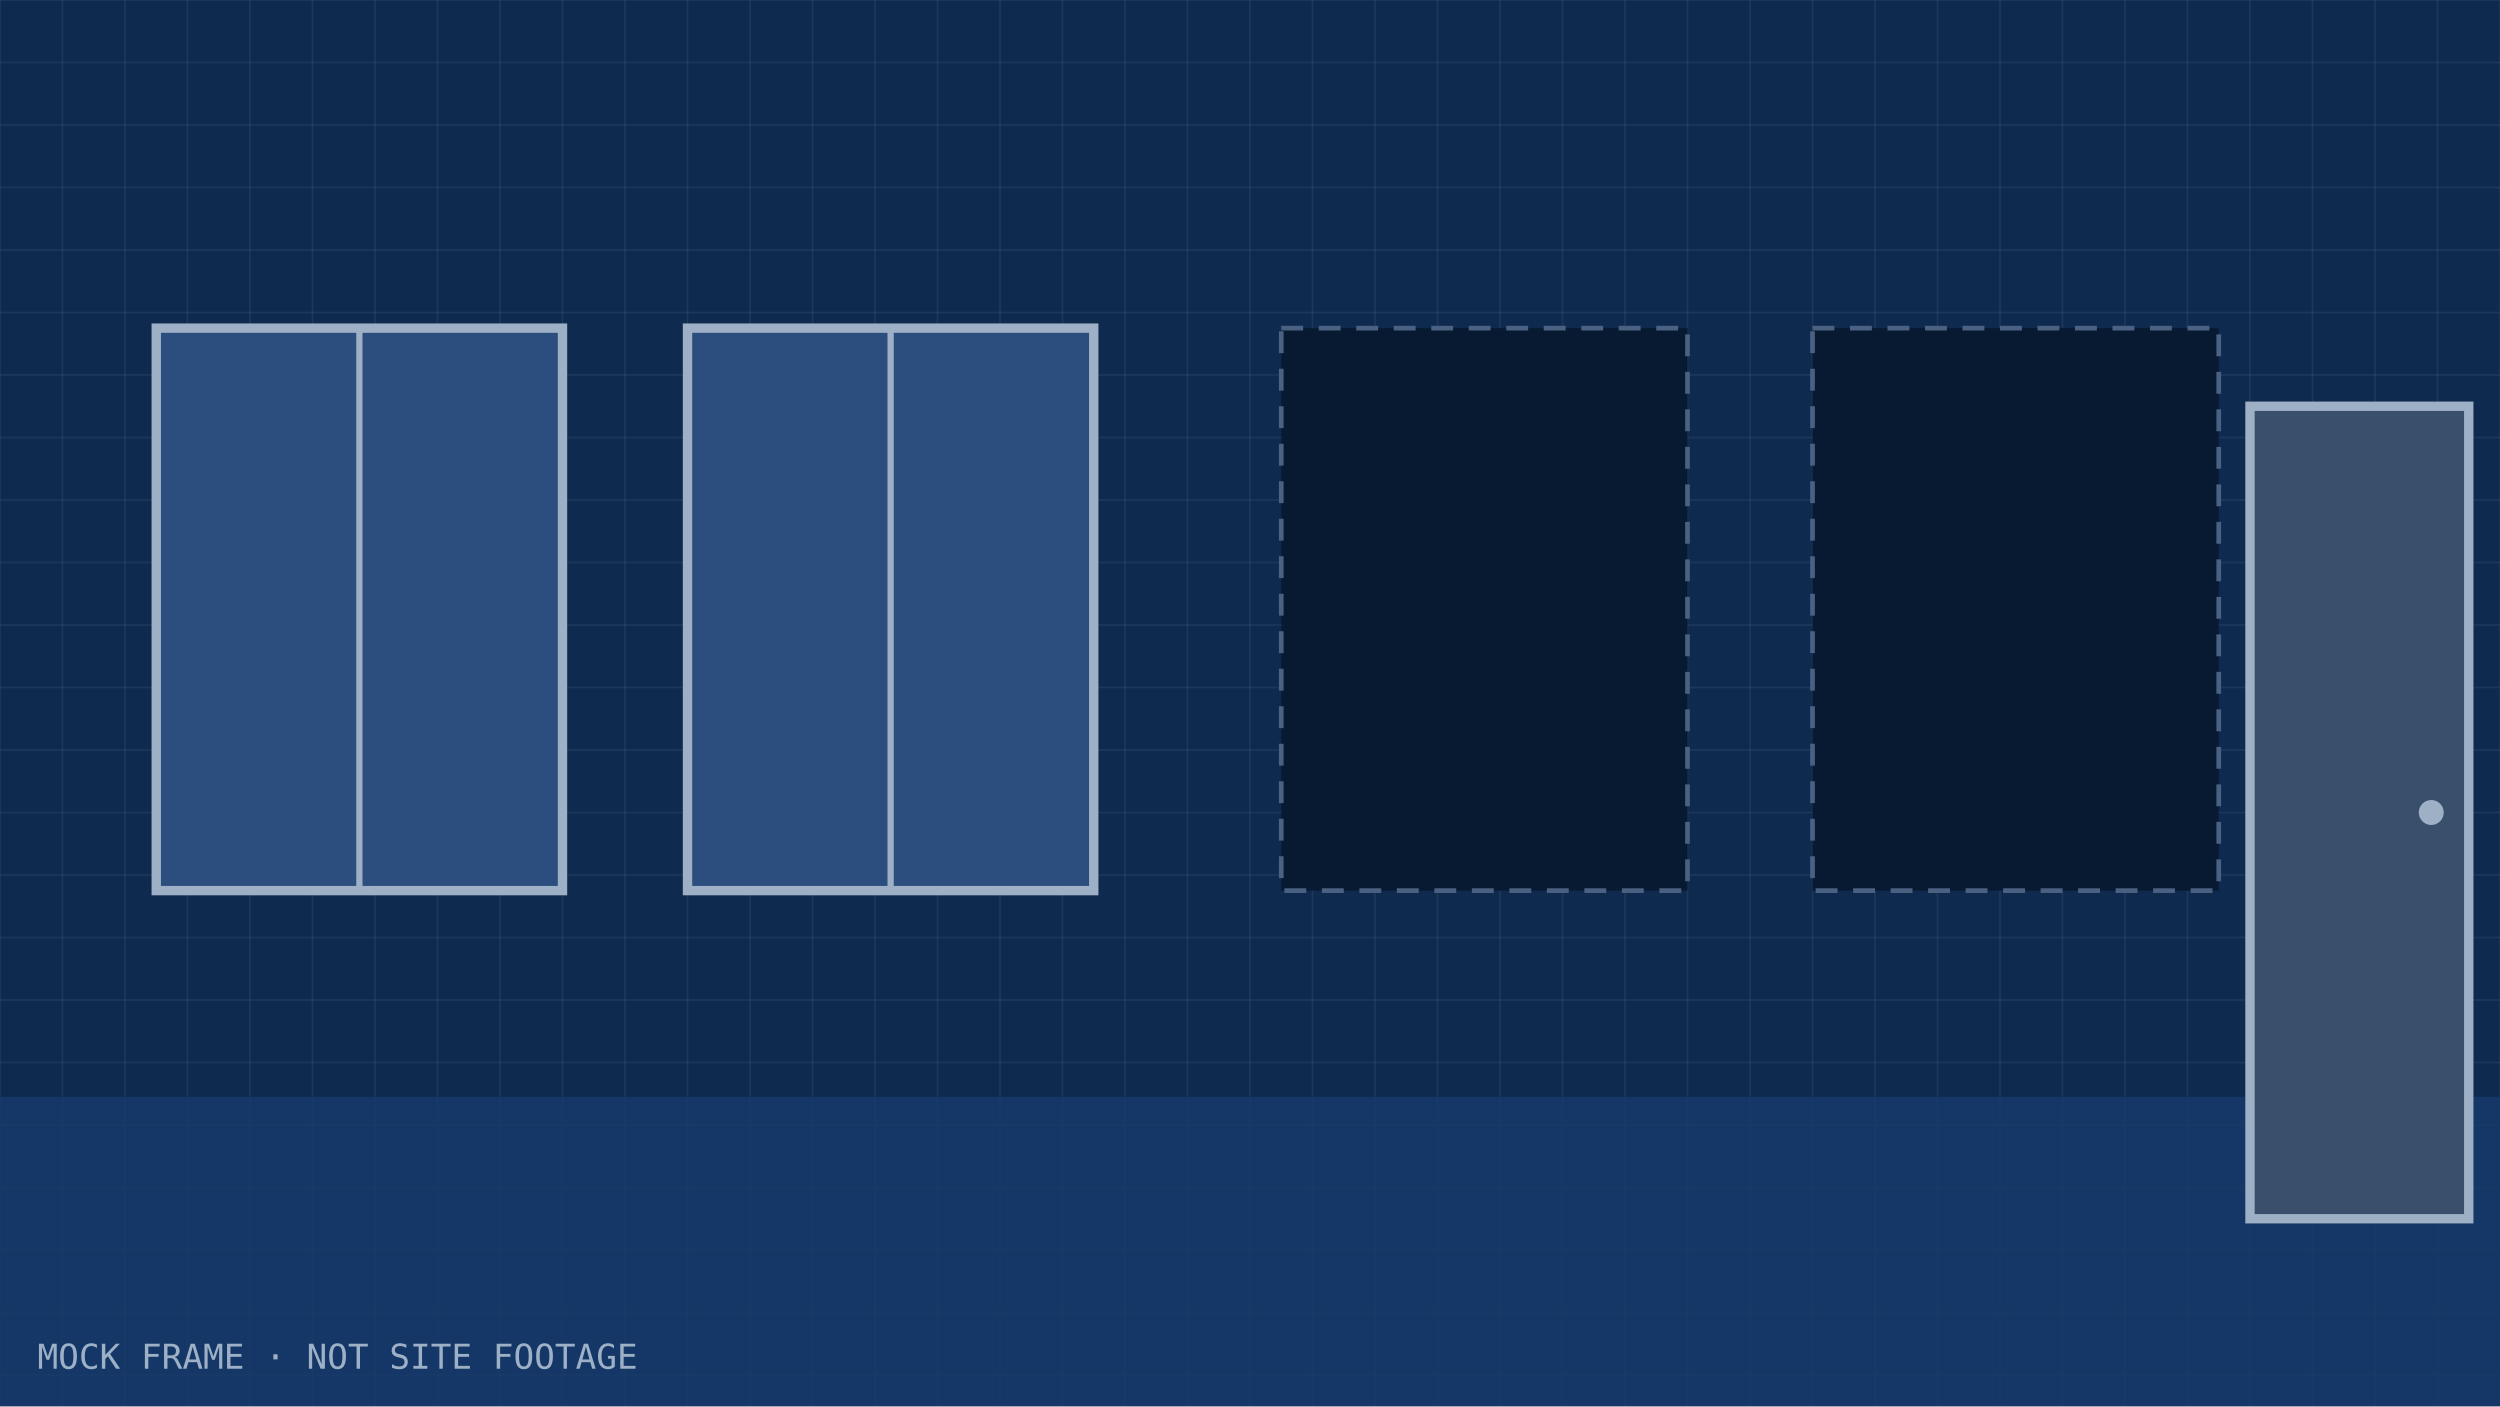
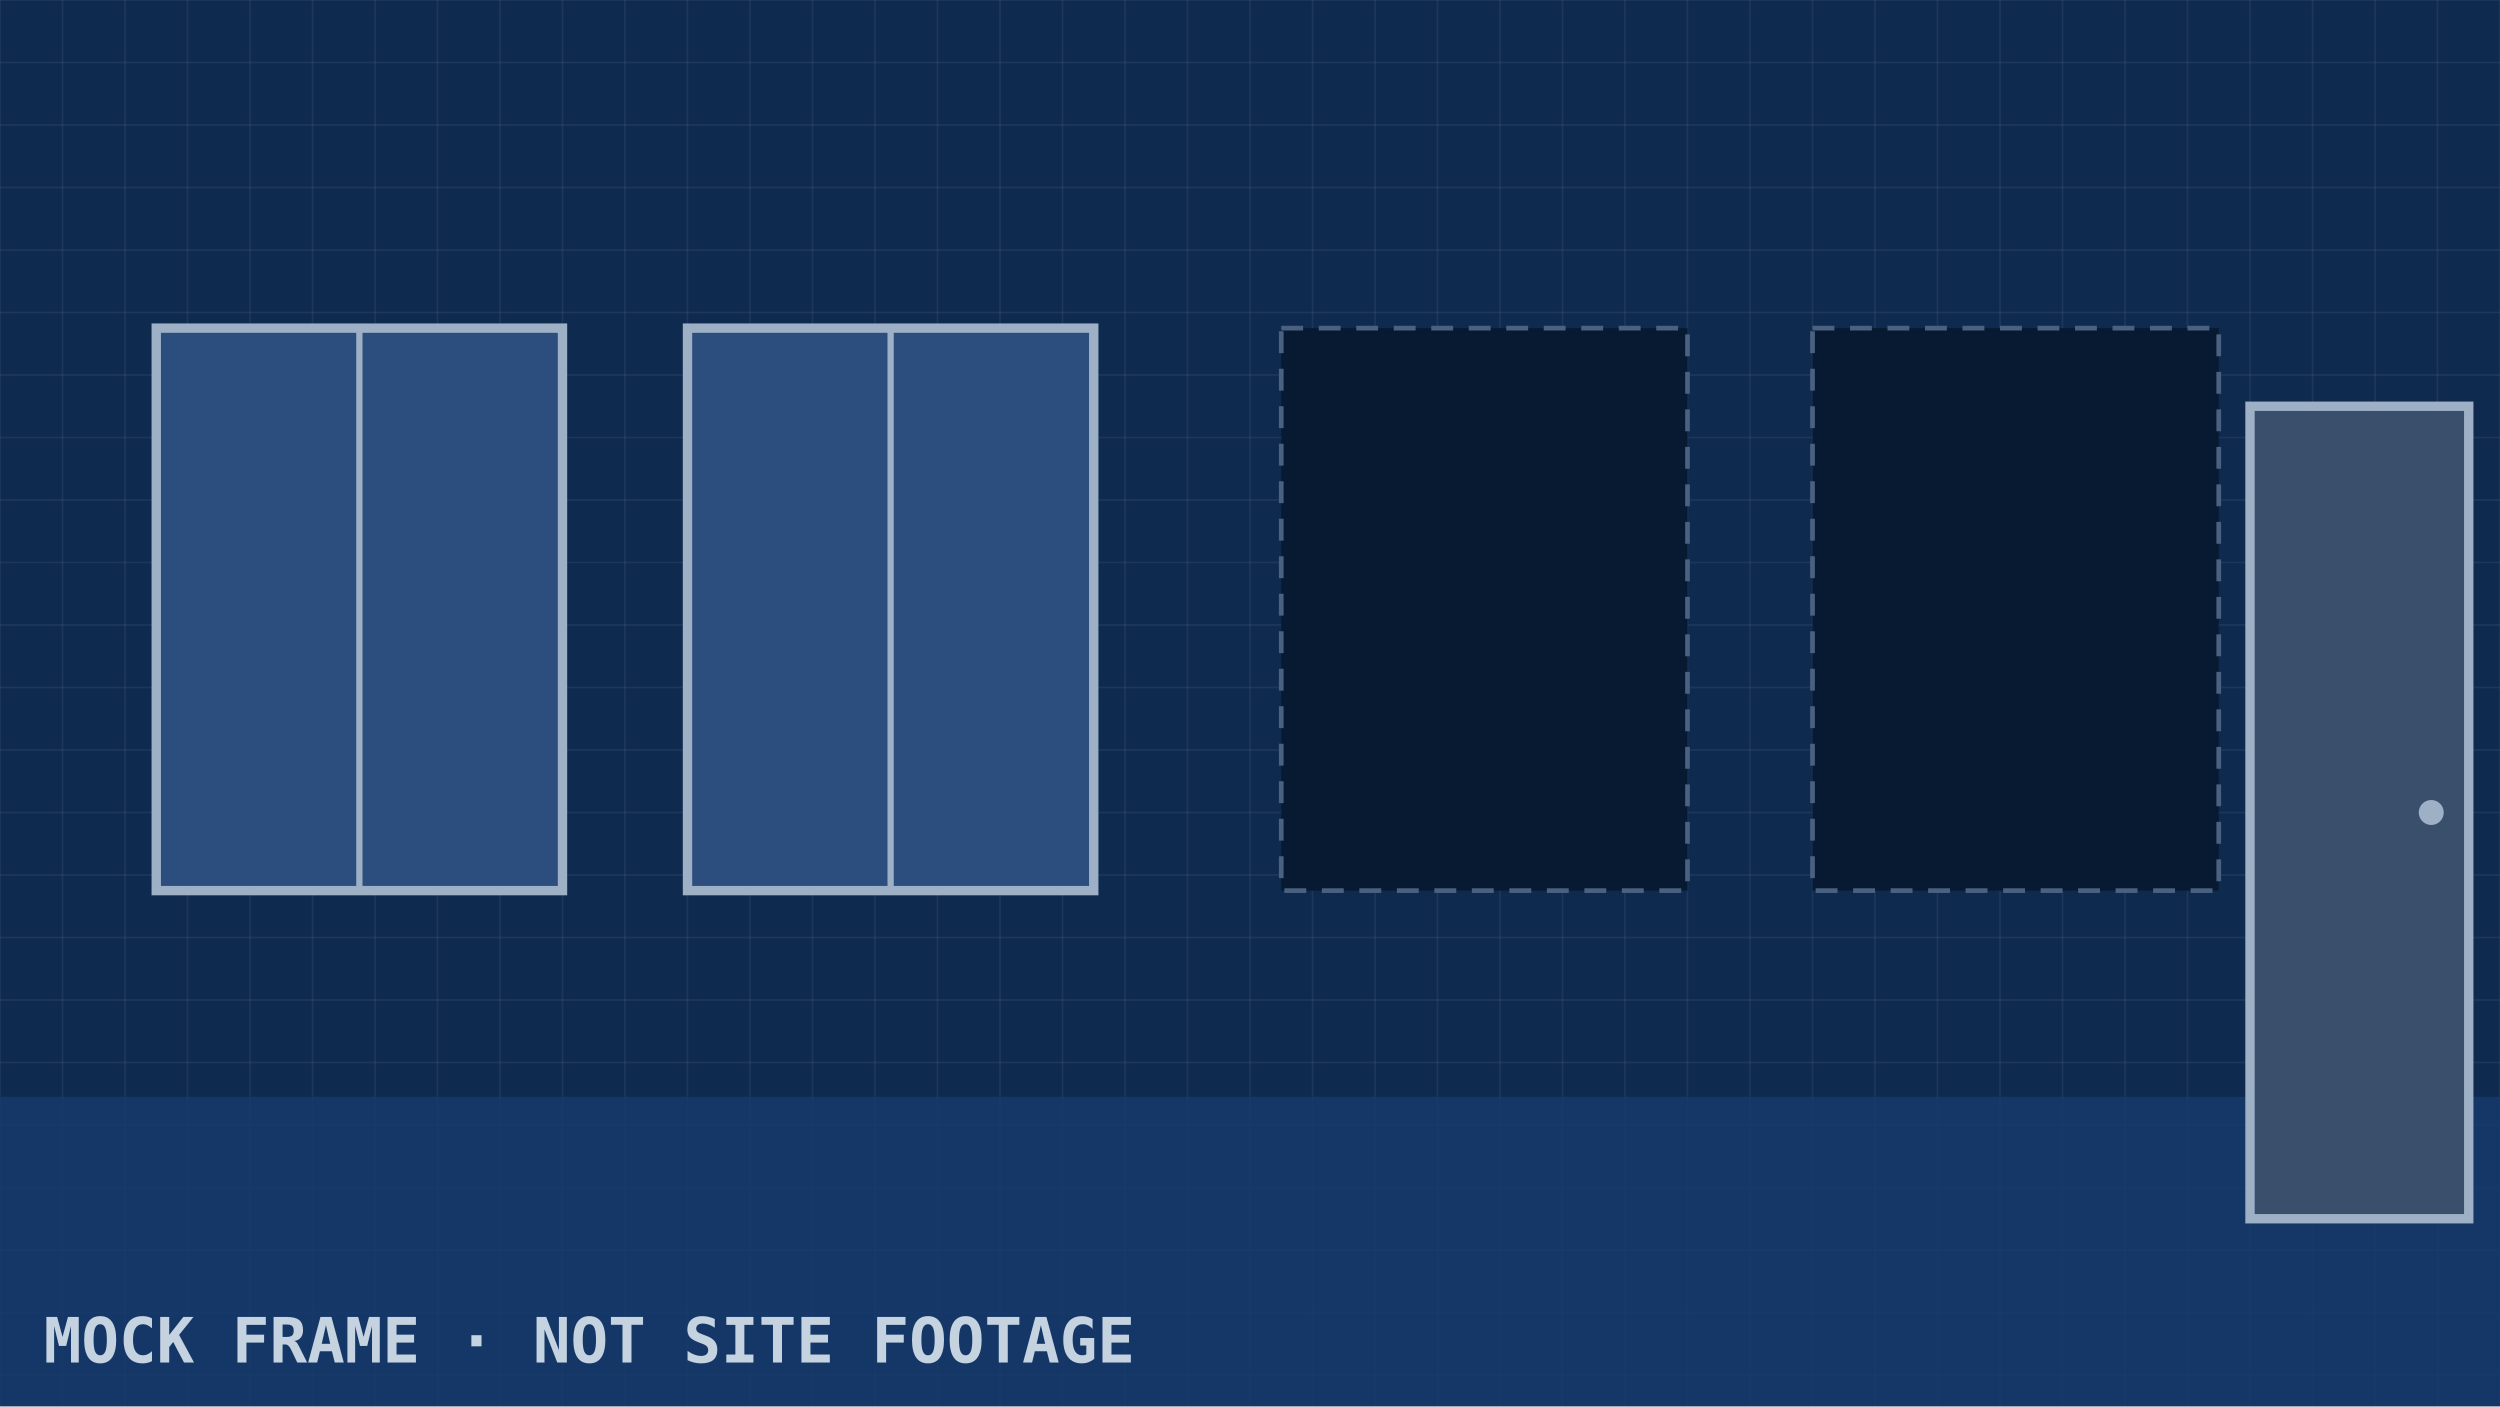
<svg xmlns="http://www.w3.org/2000/svg" viewBox="0 0 1600 900" width="1600" height="900">
  <rect width="1600" height="900" fill="#0F2A4F" />
  <g stroke="#DCE9F7" stroke-opacity="0.07" stroke-width="1">
    <line x1="0" y1="0" x2="0" y2="900" />
    <line x1="40" y1="0" x2="40" y2="900" />
    <line x1="80" y1="0" x2="80" y2="900" />
    <line x1="120" y1="0" x2="120" y2="900" />
    <line x1="160" y1="0" x2="160" y2="900" />
    <line x1="200" y1="0" x2="200" y2="900" />
    <line x1="240" y1="0" x2="240" y2="900" />
    <line x1="280" y1="0" x2="280" y2="900" />
    <line x1="320" y1="0" x2="320" y2="900" />
    <line x1="360" y1="0" x2="360" y2="900" />
    <line x1="400" y1="0" x2="400" y2="900" />
    <line x1="440" y1="0" x2="440" y2="900" />
    <line x1="480" y1="0" x2="480" y2="900" />
    <line x1="520" y1="0" x2="520" y2="900" />
    <line x1="560" y1="0" x2="560" y2="900" />
    <line x1="600" y1="0" x2="600" y2="900" />
    <line x1="640" y1="0" x2="640" y2="900" />
    <line x1="680" y1="0" x2="680" y2="900" />
    <line x1="720" y1="0" x2="720" y2="900" />
    <line x1="760" y1="0" x2="760" y2="900" />
    <line x1="800" y1="0" x2="800" y2="900" />
    <line x1="840" y1="0" x2="840" y2="900" />
    <line x1="880" y1="0" x2="880" y2="900" />
    <line x1="920" y1="0" x2="920" y2="900" />
    <line x1="960" y1="0" x2="960" y2="900" />
    <line x1="1000" y1="0" x2="1000" y2="900" />
    <line x1="1040" y1="0" x2="1040" y2="900" />
    <line x1="1080" y1="0" x2="1080" y2="900" />
    <line x1="1120" y1="0" x2="1120" y2="900" />
    <line x1="1160" y1="0" x2="1160" y2="900" />
    <line x1="1200" y1="0" x2="1200" y2="900" />
    <line x1="1240" y1="0" x2="1240" y2="900" />
    <line x1="1280" y1="0" x2="1280" y2="900" />
    <line x1="1320" y1="0" x2="1320" y2="900" />
    <line x1="1360" y1="0" x2="1360" y2="900" />
    <line x1="1400" y1="0" x2="1400" y2="900" />
    <line x1="1440" y1="0" x2="1440" y2="900" />
    <line x1="1480" y1="0" x2="1480" y2="900" />
    <line x1="1520" y1="0" x2="1520" y2="900" />
    <line x1="1560" y1="0" x2="1560" y2="900" />
    <line x1="1600" y1="0" x2="1600" y2="900" />
    <line x1="0" y1="0" x2="1600" y2="0" />
    <line x1="0" y1="40" x2="1600" y2="40" />
    <line x1="0" y1="80" x2="1600" y2="80" />
    <line x1="0" y1="120" x2="1600" y2="120" />
    <line x1="0" y1="160" x2="1600" y2="160" />
    <line x1="0" y1="200" x2="1600" y2="200" />
    <line x1="0" y1="240" x2="1600" y2="240" />
    <line x1="0" y1="280" x2="1600" y2="280" />
    <line x1="0" y1="320" x2="1600" y2="320" />
    <line x1="0" y1="360" x2="1600" y2="360" />
    <line x1="0" y1="400" x2="1600" y2="400" />
    <line x1="0" y1="440" x2="1600" y2="440" />
    <line x1="0" y1="480" x2="1600" y2="480" />
    <line x1="0" y1="520" x2="1600" y2="520" />
    <line x1="0" y1="560" x2="1600" y2="560" />
    <line x1="0" y1="600" x2="1600" y2="600" />
    <line x1="0" y1="640" x2="1600" y2="640" />
    <line x1="0" y1="680" x2="1600" y2="680" />
    <line x1="0" y1="720" x2="1600" y2="720" />
    <line x1="0" y1="760" x2="1600" y2="760" />
    <line x1="0" y1="800" x2="1600" y2="800" />
    <line x1="0" y1="840" x2="1600" y2="840" />
    <line x1="0" y1="880" x2="1600" y2="880" />
  </g>
  <rect x="0" y="702" width="1600" height="198" fill="#163A6B" fill-opacity="0.85" />
  <rect x="100" y="210" width="260" height="360" fill="#2B4E7E" stroke="#9DB0C6" stroke-width="6" />
  <line x1="230" y1="210" x2="230" y2="570" stroke="#9DB0C6" stroke-width="4" />
  <rect x="440" y="210" width="260" height="360" fill="#2B4E7E" stroke="#9DB0C6" stroke-width="6" />
  <line x1="570" y1="210" x2="570" y2="570" stroke="#9DB0C6" stroke-width="4" />
  <rect x="820" y="210" width="260" height="360" fill="#081A31" stroke="#4A6182" stroke-width="3" stroke-dasharray="14 10" />
  <rect x="1160" y="210" width="260" height="360" fill="#081A31" stroke="#4A6182" stroke-width="3" stroke-dasharray="14 10" />
  <rect x="1440" y="260" width="140" height="520" fill="#3A4F6B" stroke="#9DB0C6" stroke-width="6" />
  <circle cx="1556" cy="520" r="8" fill="#9DB0C6" />
-   <text x="24" y="876" font-family="monospace" font-size="22" fill="#9DB0C6">MOCK FRAME · NOT SITE FOOTAGE</text>
+   <text x="28" y="872" font-family="monospace" font-size="40" font-weight="bold" fill="#C5D2E0">MOCK FRAME · NOT SITE FOOTAGE</text>
</svg>
